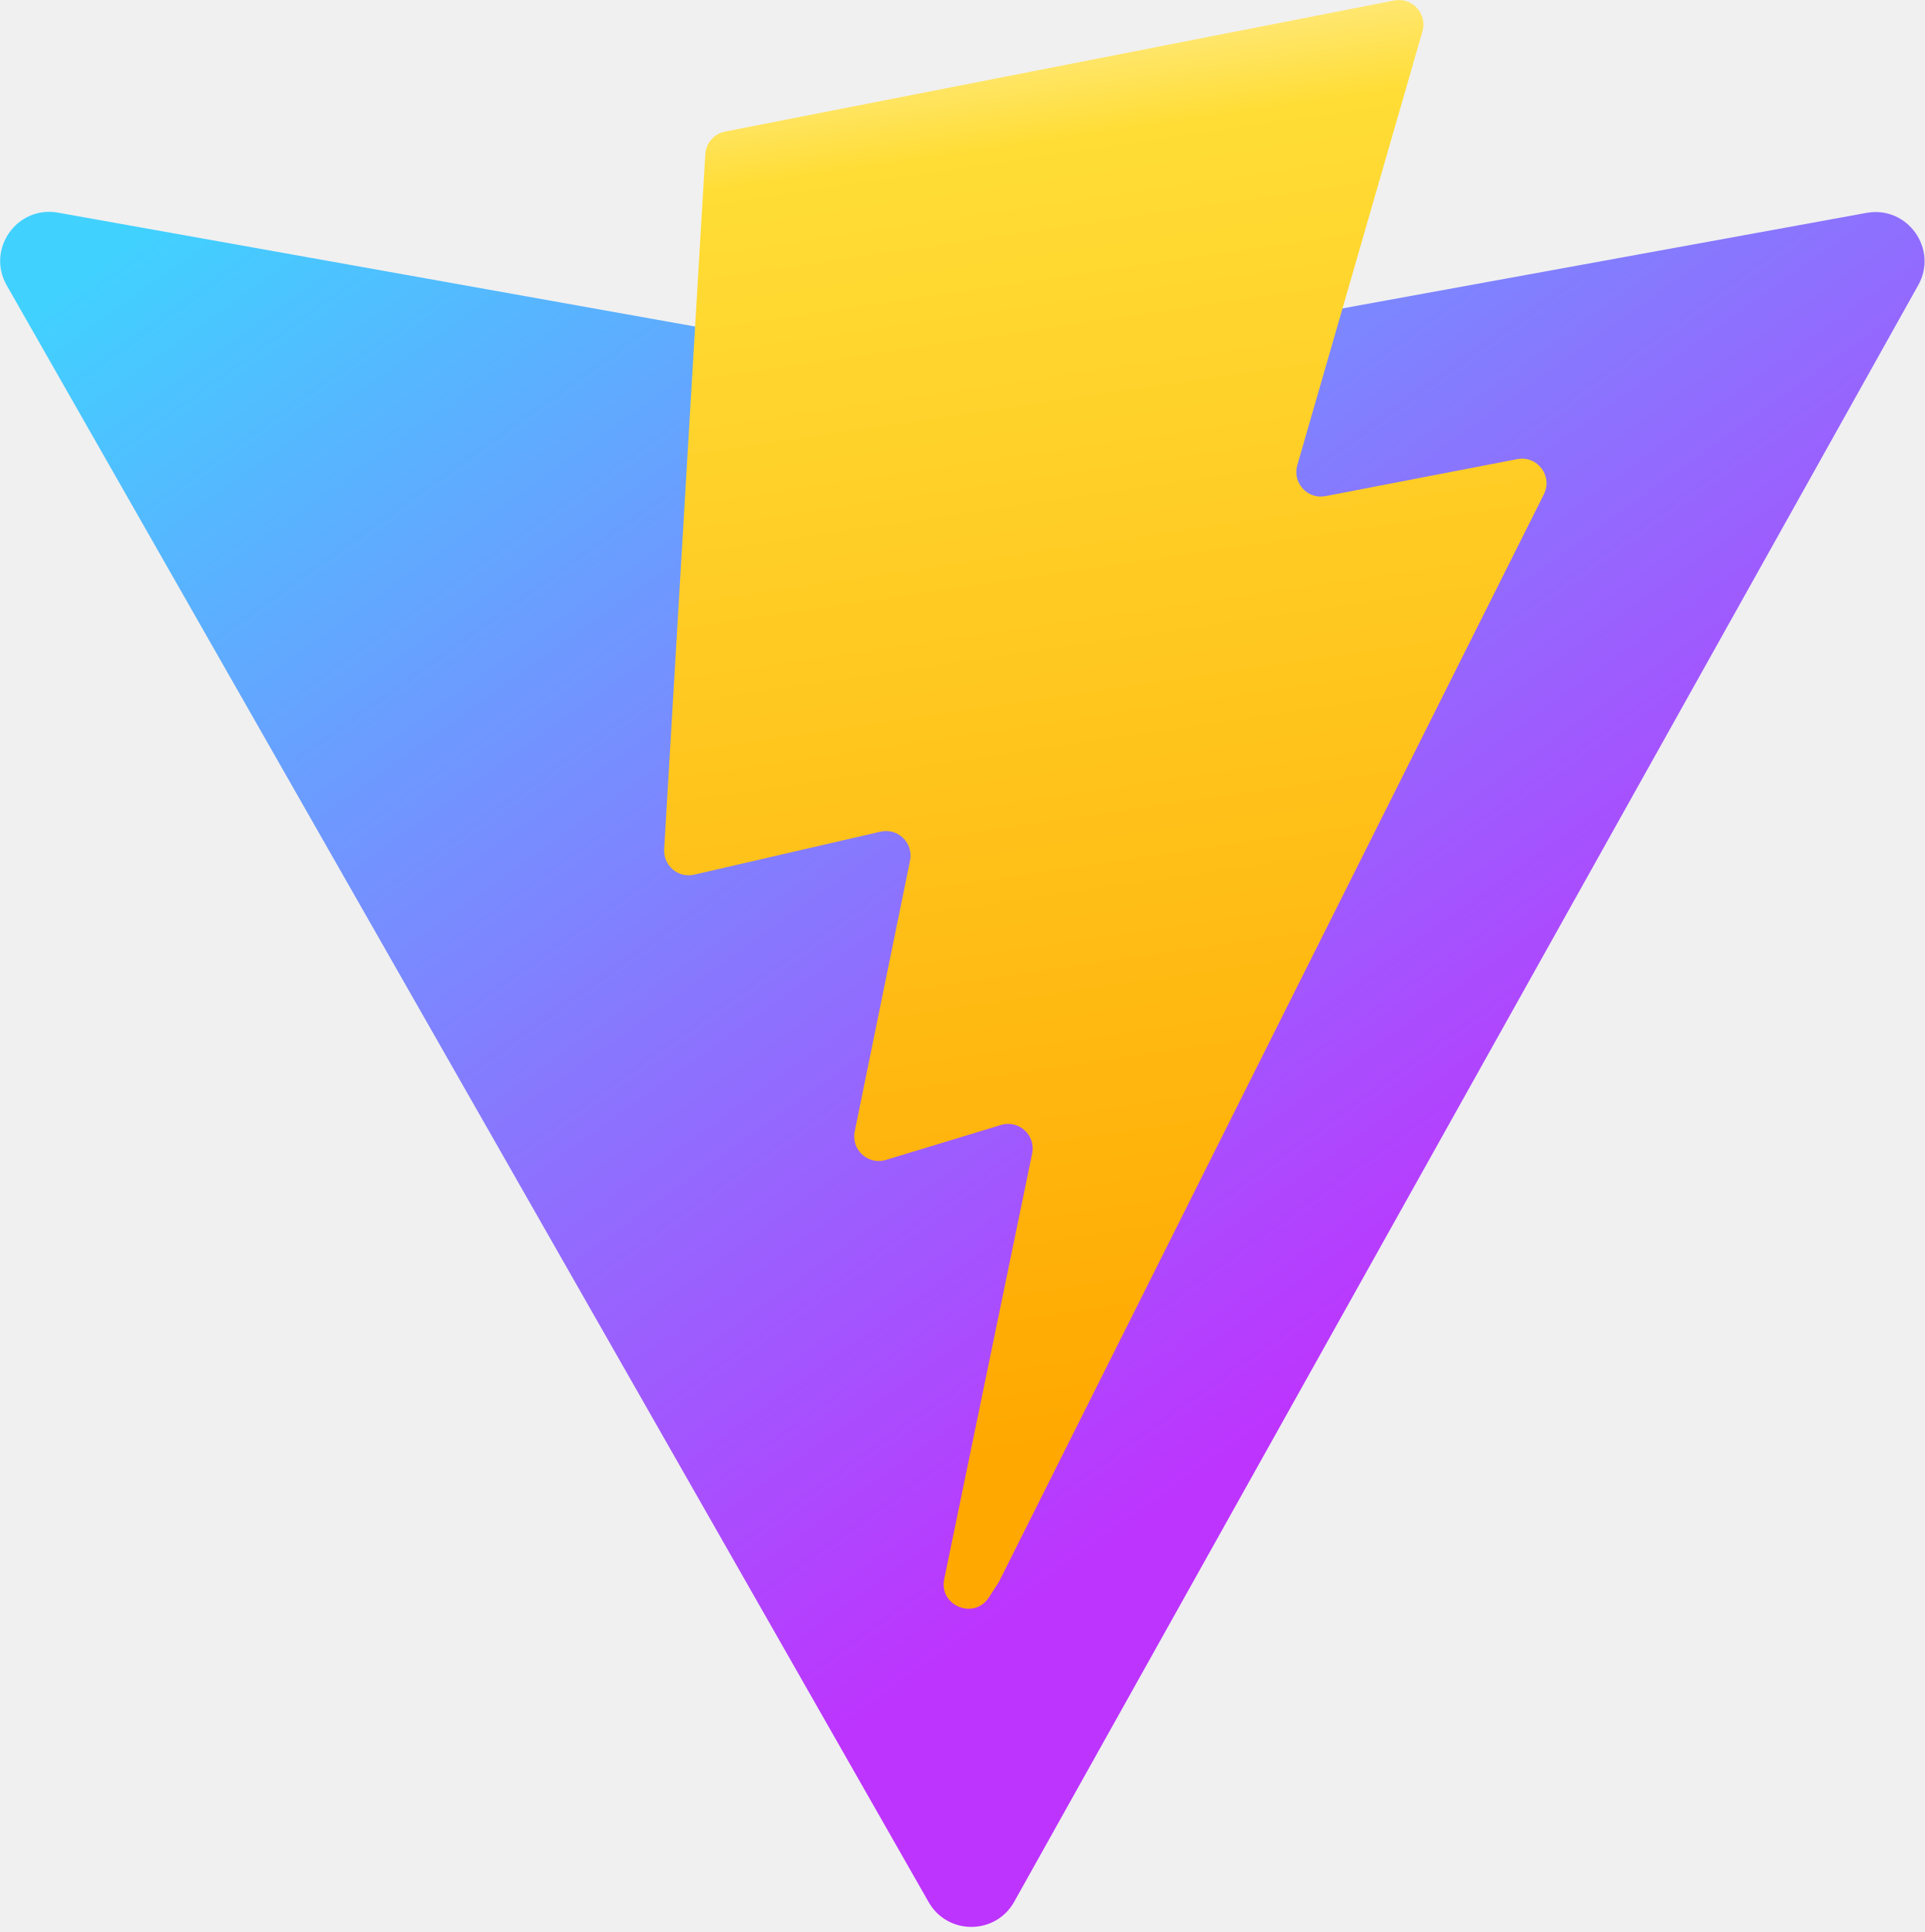
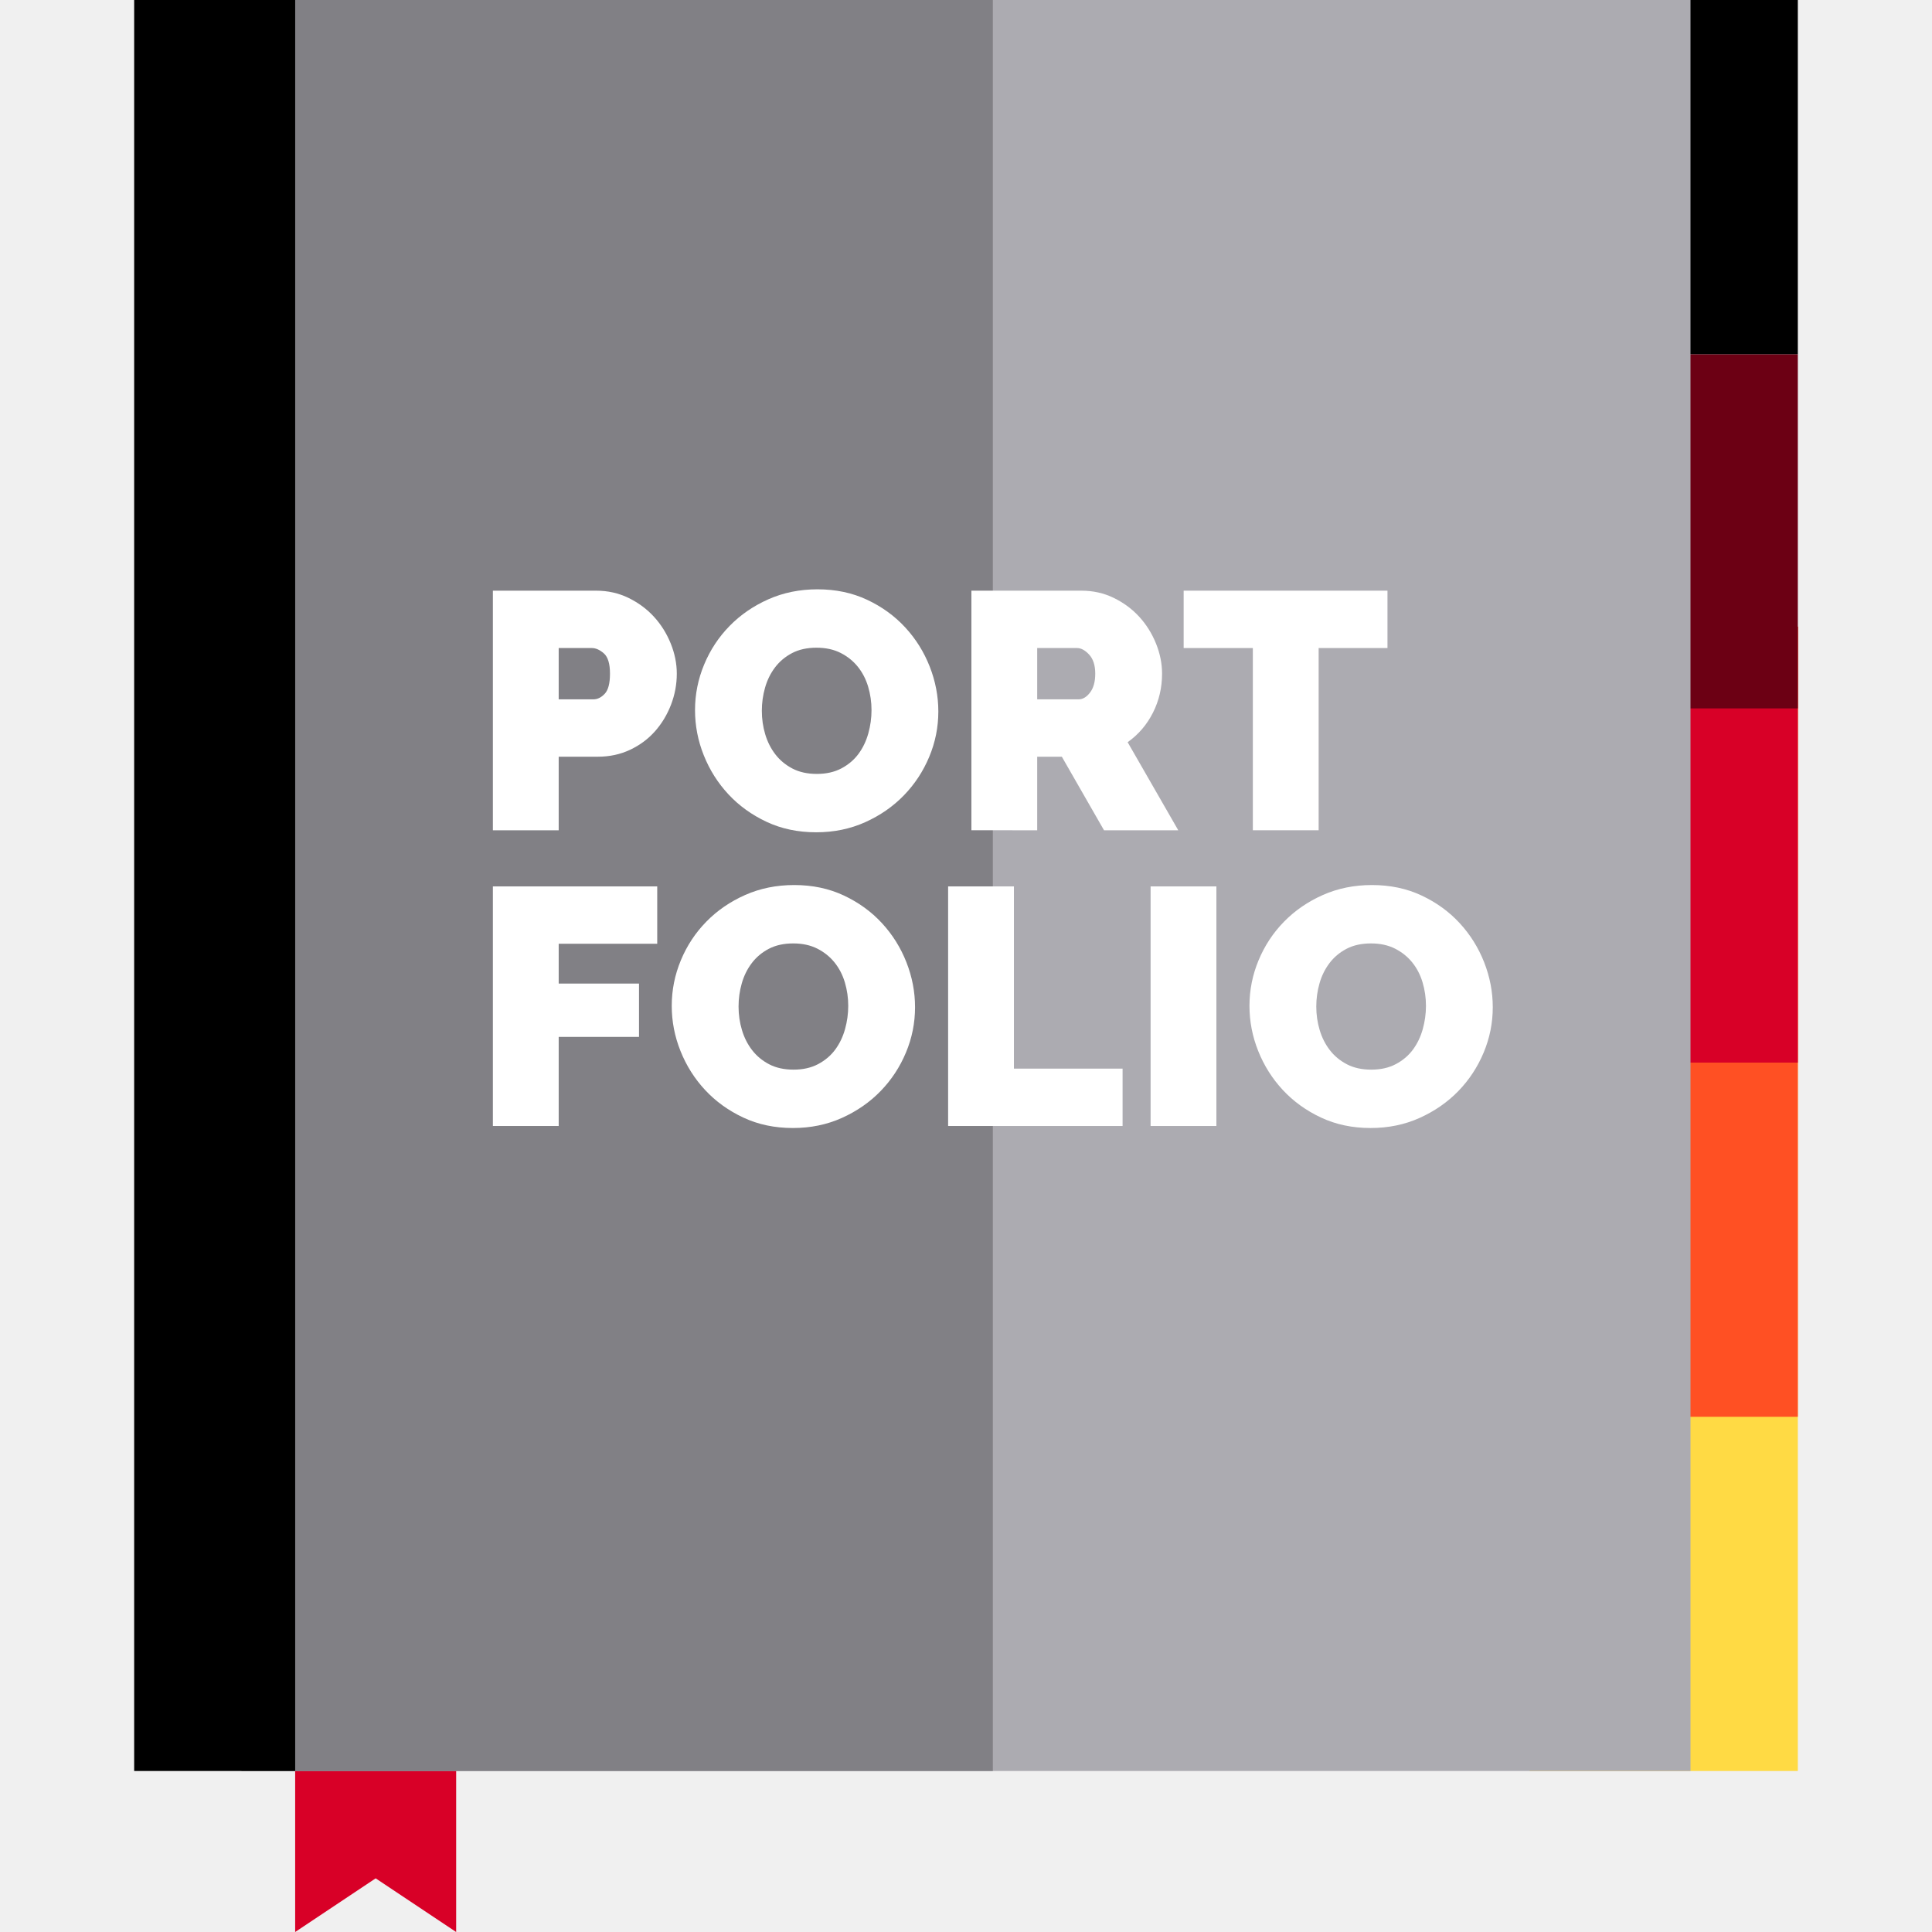
- <svg xmlns="http://www.w3.org/2000/svg" aria-hidden="true" role="img" class="iconify iconify--logos" width="31.88" height="32" preserveAspectRatio="xMidYMid meet" viewBox="0 0 256 257">
-   <defs>
-     <linearGradient id="IconifyId1813088fe1fbc01fb466" x1="-.828%" x2="57.636%" y1="7.652%" y2="78.411%">
-       <stop offset="0%" stop-color="#41D1FF" />
-       <stop offset="100%" stop-color="#BD34FE" />
-     </linearGradient>
-     <linearGradient id="IconifyId1813088fe1fbc01fb467" x1="43.376%" x2="50.316%" y1="2.242%" y2="89.03%">
-       <stop offset="0%" stop-color="#FFEA83" />
-       <stop offset="8.333%" stop-color="#FFDD35" />
-       <stop offset="100%" stop-color="#FFA800" />
-     </linearGradient>
-   </defs>
-   <path fill="url(#IconifyId1813088fe1fbc01fb466)" d="M255.153 37.938L134.897 252.976c-2.483 4.44-8.862 4.466-11.382.048L.875 37.958c-2.746-4.814 1.371-10.646 6.827-9.67l120.385 21.517a6.537 6.537 0 0 0 2.322-.004l117.867-21.483c5.438-.991 9.574 4.796 6.877 9.62Z" />
-   <path fill="url(#IconifyId1813088fe1fbc01fb467)" d="M185.432.063L96.44 17.501a3.268 3.268 0 0 0-2.634 3.014l-5.474 92.456a3.268 3.268 0 0 0 3.997 3.378l24.777-5.718c2.318-.535 4.413 1.507 3.936 3.838l-7.361 36.047c-.495 2.426 1.782 4.5 4.151 3.78l15.304-4.649c2.372-.72 4.652 1.36 4.15 3.788l-11.698 56.621c-.732 3.542 3.979 5.473 5.943 2.437l1.313-2.028l72.516-144.72c1.215-2.423-.88-5.186-3.54-4.672l-25.505 4.922c-2.396.462-4.435-1.77-3.759-4.114l16.646-57.705c.677-2.35-1.37-4.583-3.769-4.113Z" />
+ <svg xmlns="http://www.w3.org/2000/svg" version="1.1" id="Layer_1" viewBox="0 0 512 512" xml:space="preserve">
+   <polygon style="fill:#D80027;" points="120.887,512 99.554,497.778 78.221,512 78.221,440.889 120.887,440.889 " />
+   <rect x="405.333" y="166.073" style="fill:#FFDA44;" width="71.111" height="303.26" />
+   <rect x="405.333" y="166.073" style="fill:#FF5023;" width="71.111" height="209.394" />
+   <rect x="405.333" y="166.073" style="fill:#D80027;" width="71.111" height="115.527" />
+   <rect x="405.333" y="93.867" style="fill:#6C0014;" width="71.111" height="93.867" />
+   <rect x="405.333" width="71.111" height="93.867" />
+   <rect x="78.222" y="0" style="fill:#ACABB1;" width="369.778" height="469.333" />
+   <rect x="63.999" y="0" style="fill:#818085;" width="199.111" height="469.333" />
+   <rect x="35.556" width="42.667" height="469.333" />
+   <g>
+     <path style="fill:#FFFFFF;" d="M130.62,220.029v-63.495h27.365c3.1,0,5.961,0.641,8.586,1.923c2.623,1.283,4.874,2.951,6.751,5.008   c1.877,2.057,3.354,4.415,4.426,7.066c1.074,2.654,1.61,5.321,1.61,8.004c0,2.803-0.506,5.531-1.519,8.183   c-1.015,2.652-2.431,5.008-4.248,7.066c-1.819,2.057-4.023,3.698-6.618,4.918c-2.593,1.222-5.44,1.833-8.54,1.833h-10.374v19.496   H130.62V220.029z M148.059,185.331h9.212c1.074,0,2.071-0.492,2.995-1.476c0.923-0.983,1.387-2.758,1.387-5.321   c0-2.623-0.536-4.412-1.61-5.366s-2.146-1.432-3.22-1.432h-8.764V185.331z" />
+     <path style="fill:#FFFFFF;" d="M216.293,220.565c-4.828,0-9.212-0.924-13.147-2.772c-3.935-1.847-7.305-4.277-10.105-7.289   c-2.803-3.009-4.979-6.453-6.528-10.33c-1.552-3.874-2.325-7.869-2.325-11.984c0-4.173,0.804-8.198,2.414-12.072   c1.61-3.876,3.86-7.289,6.753-10.24c2.89-2.951,6.318-5.305,10.283-7.066c3.965-1.758,8.303-2.637,13.012-2.637   c4.828,0,9.212,0.924,13.146,2.772c3.937,1.849,7.303,4.292,10.106,7.333c2.802,3.041,4.962,6.498,6.484,10.374   c1.519,3.877,2.281,7.841,2.281,11.894c0,4.174-0.805,8.182-2.415,12.028c-1.61,3.846-3.846,7.245-6.707,10.196   c-2.862,2.951-6.275,5.321-10.24,7.11C225.338,219.671,221.002,220.565,216.293,220.565z M201.894,188.37   c0,2.146,0.297,4.218,0.895,6.215c0.594,1.998,1.489,3.77,2.682,5.321c1.193,1.552,2.697,2.803,4.517,3.758   c1.818,0.954,3.979,1.431,6.484,1.431s4.681-0.492,6.529-1.476c1.847-0.983,3.352-2.264,4.517-3.844   c1.162-1.579,2.025-3.383,2.593-5.412c0.565-2.027,0.85-4.083,0.85-6.171c0-2.146-0.3-4.217-0.895-6.215   c-0.597-1.997-1.508-3.756-2.728-5.276c-1.223-1.52-2.743-2.742-4.561-3.666c-1.819-0.923-3.949-1.387-6.394-1.387   c-2.505,0-4.665,0.478-6.484,1.431c-1.819,0.954-3.325,2.223-4.517,3.802c-1.193,1.58-2.072,3.369-2.637,5.365   C202.176,184.243,201.894,186.284,201.894,188.37z" />
+     <path style="fill:#FFFFFF;" d="M257.431,220.029v-63.495h29.154c3.099,0,5.961,0.641,8.585,1.923   c2.624,1.283,4.875,2.951,6.753,5.008c1.877,2.057,3.352,4.415,4.426,7.066c1.074,2.654,1.61,5.321,1.61,8.004   c0,3.698-0.804,7.141-2.414,10.33c-1.61,3.19-3.846,5.798-6.709,7.825l13.416,23.342h-19.675l-11.18-19.497h-6.528v19.496   L257.431,220.029L257.431,220.029z M274.87,185.331h10.999c1.072,0,2.071-0.596,2.995-1.789c0.923-1.192,1.387-2.863,1.387-5.008   c0-2.206-0.536-3.89-1.61-5.053c-1.074-1.162-2.146-1.745-3.22-1.745h-10.553v13.595H274.87z" />
+     <path style="fill:#FFFFFF;" d="M367.697,171.736h-18.243v48.293h-17.439v-48.293h-18.334v-15.202h54.016L367.697,171.736   L367.697,171.736z" />
+     <path style="fill:#FFFFFF;" d="M130.62,298.398v-63.495h43.553v15.202h-26.113v10.553h21.285v14.131h-21.285v23.61H130.62V298.398z   " />
+     <path style="fill:#FFFFFF;" d="M210.123,298.935c-4.83,0-9.213-0.923-13.147-2.772c-3.935-1.847-7.305-4.277-10.105-7.289   c-2.803-3.009-4.979-6.453-6.528-10.33c-1.552-3.874-2.325-7.869-2.325-11.984c0-4.173,0.804-8.198,2.413-12.072   c1.61-3.876,3.86-7.289,6.753-10.24c2.89-2.951,6.318-5.305,10.283-7.066c3.965-1.758,8.303-2.638,13.012-2.638   c4.83,0,9.212,0.924,13.146,2.772c3.937,1.849,7.303,4.292,10.106,7.333c2.802,3.041,4.962,6.498,6.484,10.374   c1.519,3.876,2.281,7.841,2.281,11.894c0,4.174-0.805,8.182-2.415,12.028c-1.61,3.846-3.846,7.245-6.707,10.196   c-2.861,2.951-6.275,5.321-10.24,7.11C219.17,298.041,214.832,298.935,210.123,298.935z M195.725,266.741   c0,2.146,0.297,4.218,0.895,6.215c0.594,1.998,1.489,3.77,2.682,5.321c1.193,1.552,2.697,2.803,4.517,3.758   c1.818,0.954,3.979,1.431,6.484,1.431c2.505,0,4.681-0.492,6.529-1.476c1.847-0.983,3.352-2.264,4.517-3.844   c1.162-1.579,2.025-3.383,2.593-5.412c0.565-2.027,0.85-4.083,0.85-6.171c0-2.146-0.3-4.217-0.895-6.215   c-0.597-1.997-1.506-3.756-2.728-5.276c-1.223-1.52-2.743-2.742-4.561-3.667c-1.819-0.923-3.95-1.387-6.394-1.387   c-2.505,0-4.665,0.478-6.484,1.431c-1.819,0.954-3.325,2.223-4.517,3.802c-1.193,1.58-2.072,3.369-2.638,5.365   C196.006,262.612,195.725,264.654,195.725,266.741z" />
+     <path style="fill:#FFFFFF;" d="M251.261,298.398v-63.495H268.7v48.293h28.796v15.202H251.261z" />
+     <path style="fill:#FFFFFF;" d="M304.919,298.398v-63.495h17.439v63.495H304.919z" />
+     <path style="fill:#FFFFFF;" d="M363.226,298.935c-4.828,0-9.212-0.923-13.147-2.772c-3.935-1.847-7.305-4.277-10.105-7.289   c-2.803-3.009-4.979-6.453-6.528-10.33c-1.552-3.874-2.325-7.869-2.325-11.984c0-4.173,0.804-8.198,2.414-12.072   c1.61-3.876,3.86-7.289,6.753-10.24c2.89-2.951,6.318-5.305,10.283-7.066c3.965-1.758,8.303-2.638,13.012-2.638   c4.83,0,9.212,0.924,13.146,2.772c3.937,1.849,7.303,4.292,10.106,7.333c2.802,3.041,4.962,6.498,6.484,10.374   c1.519,3.876,2.28,7.841,2.28,11.894c0,4.174-0.805,8.182-2.415,12.028c-1.61,3.846-3.846,7.245-6.707,10.196   c-2.862,2.951-6.275,5.321-10.24,7.11C372.272,298.041,367.935,298.935,363.226,298.935z M348.828,266.741   c0,2.146,0.297,4.218,0.895,6.215c0.595,1.998,1.489,3.77,2.682,5.321c1.193,1.552,2.697,2.803,4.517,3.758   c1.818,0.954,3.979,1.431,6.484,1.431c2.505,0,4.681-0.492,6.529-1.476c1.847-0.983,3.352-2.264,4.517-3.844   c1.162-1.579,2.025-3.383,2.593-5.412c0.565-2.027,0.85-4.083,0.85-6.171c0-2.146-0.3-4.217-0.895-6.215   c-0.597-1.997-1.506-3.756-2.728-5.276c-1.223-1.52-2.743-2.742-4.561-3.667c-1.819-0.923-3.95-1.387-6.394-1.387   c-2.505,0-4.665,0.478-6.484,1.431c-1.819,0.954-3.325,2.223-4.517,3.802c-1.193,1.58-2.072,3.369-2.637,5.365   C349.11,262.612,348.828,264.654,348.828,266.741z" />
+   </g>
</svg>
